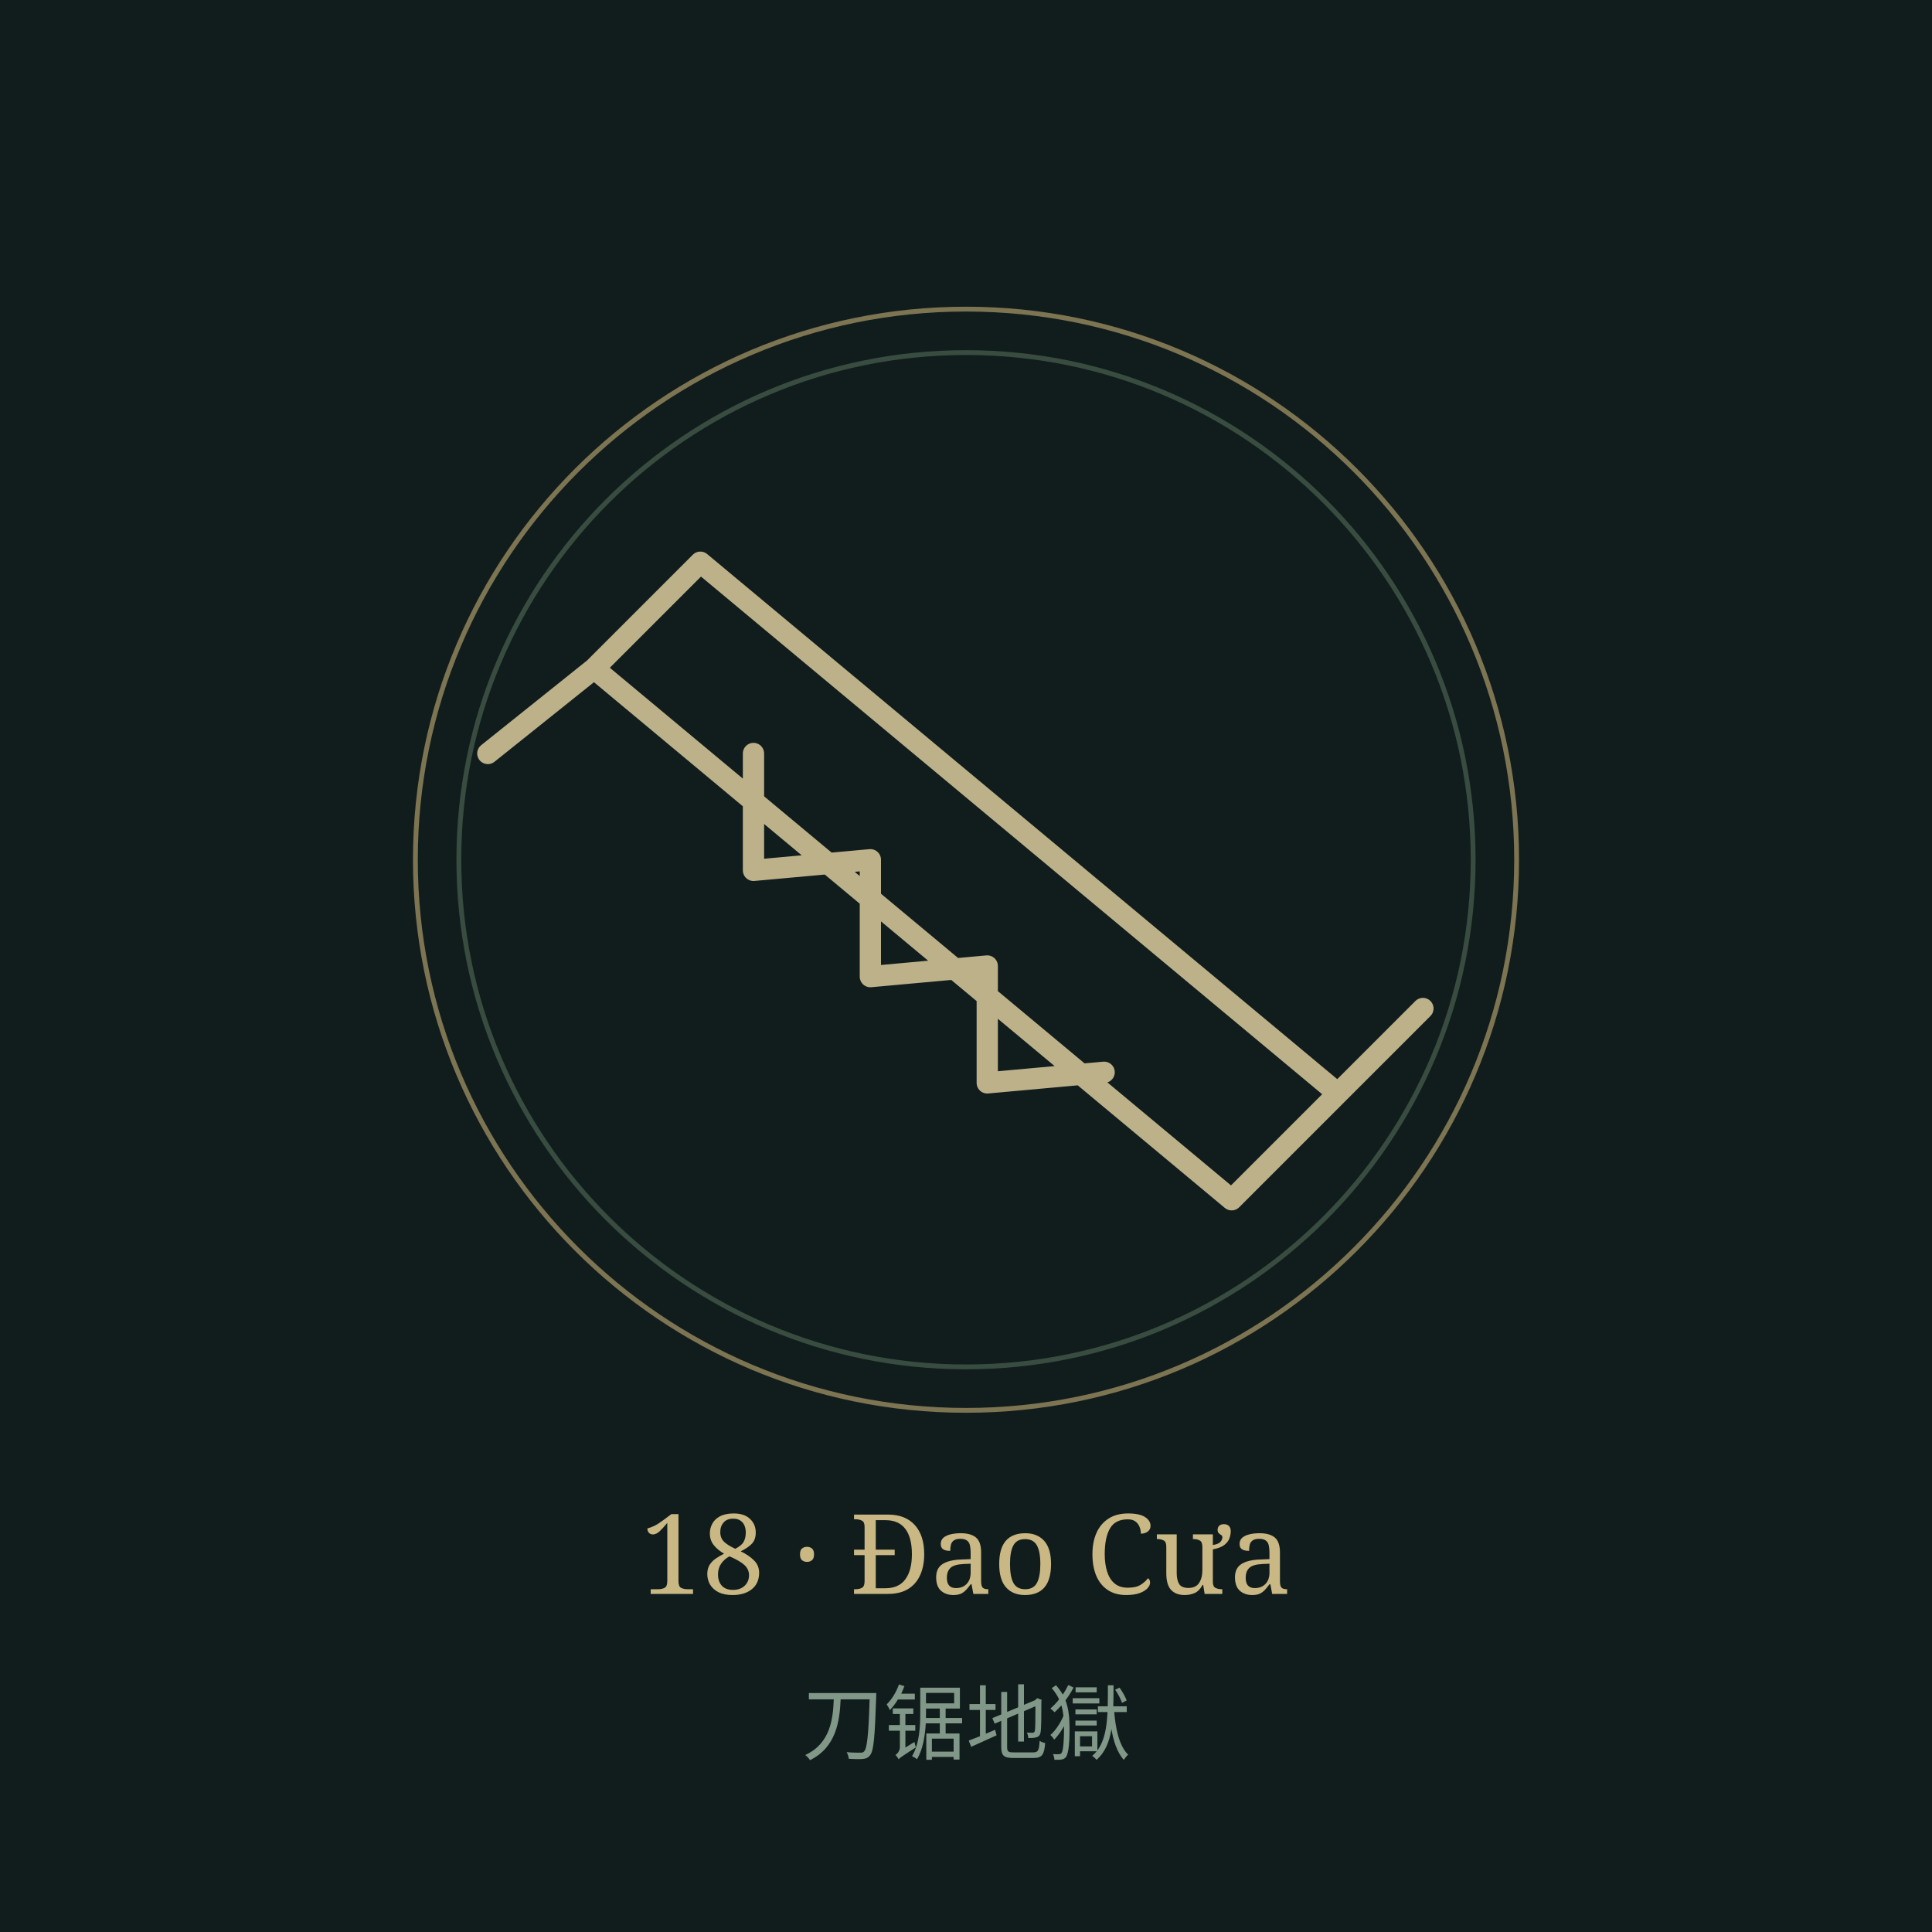
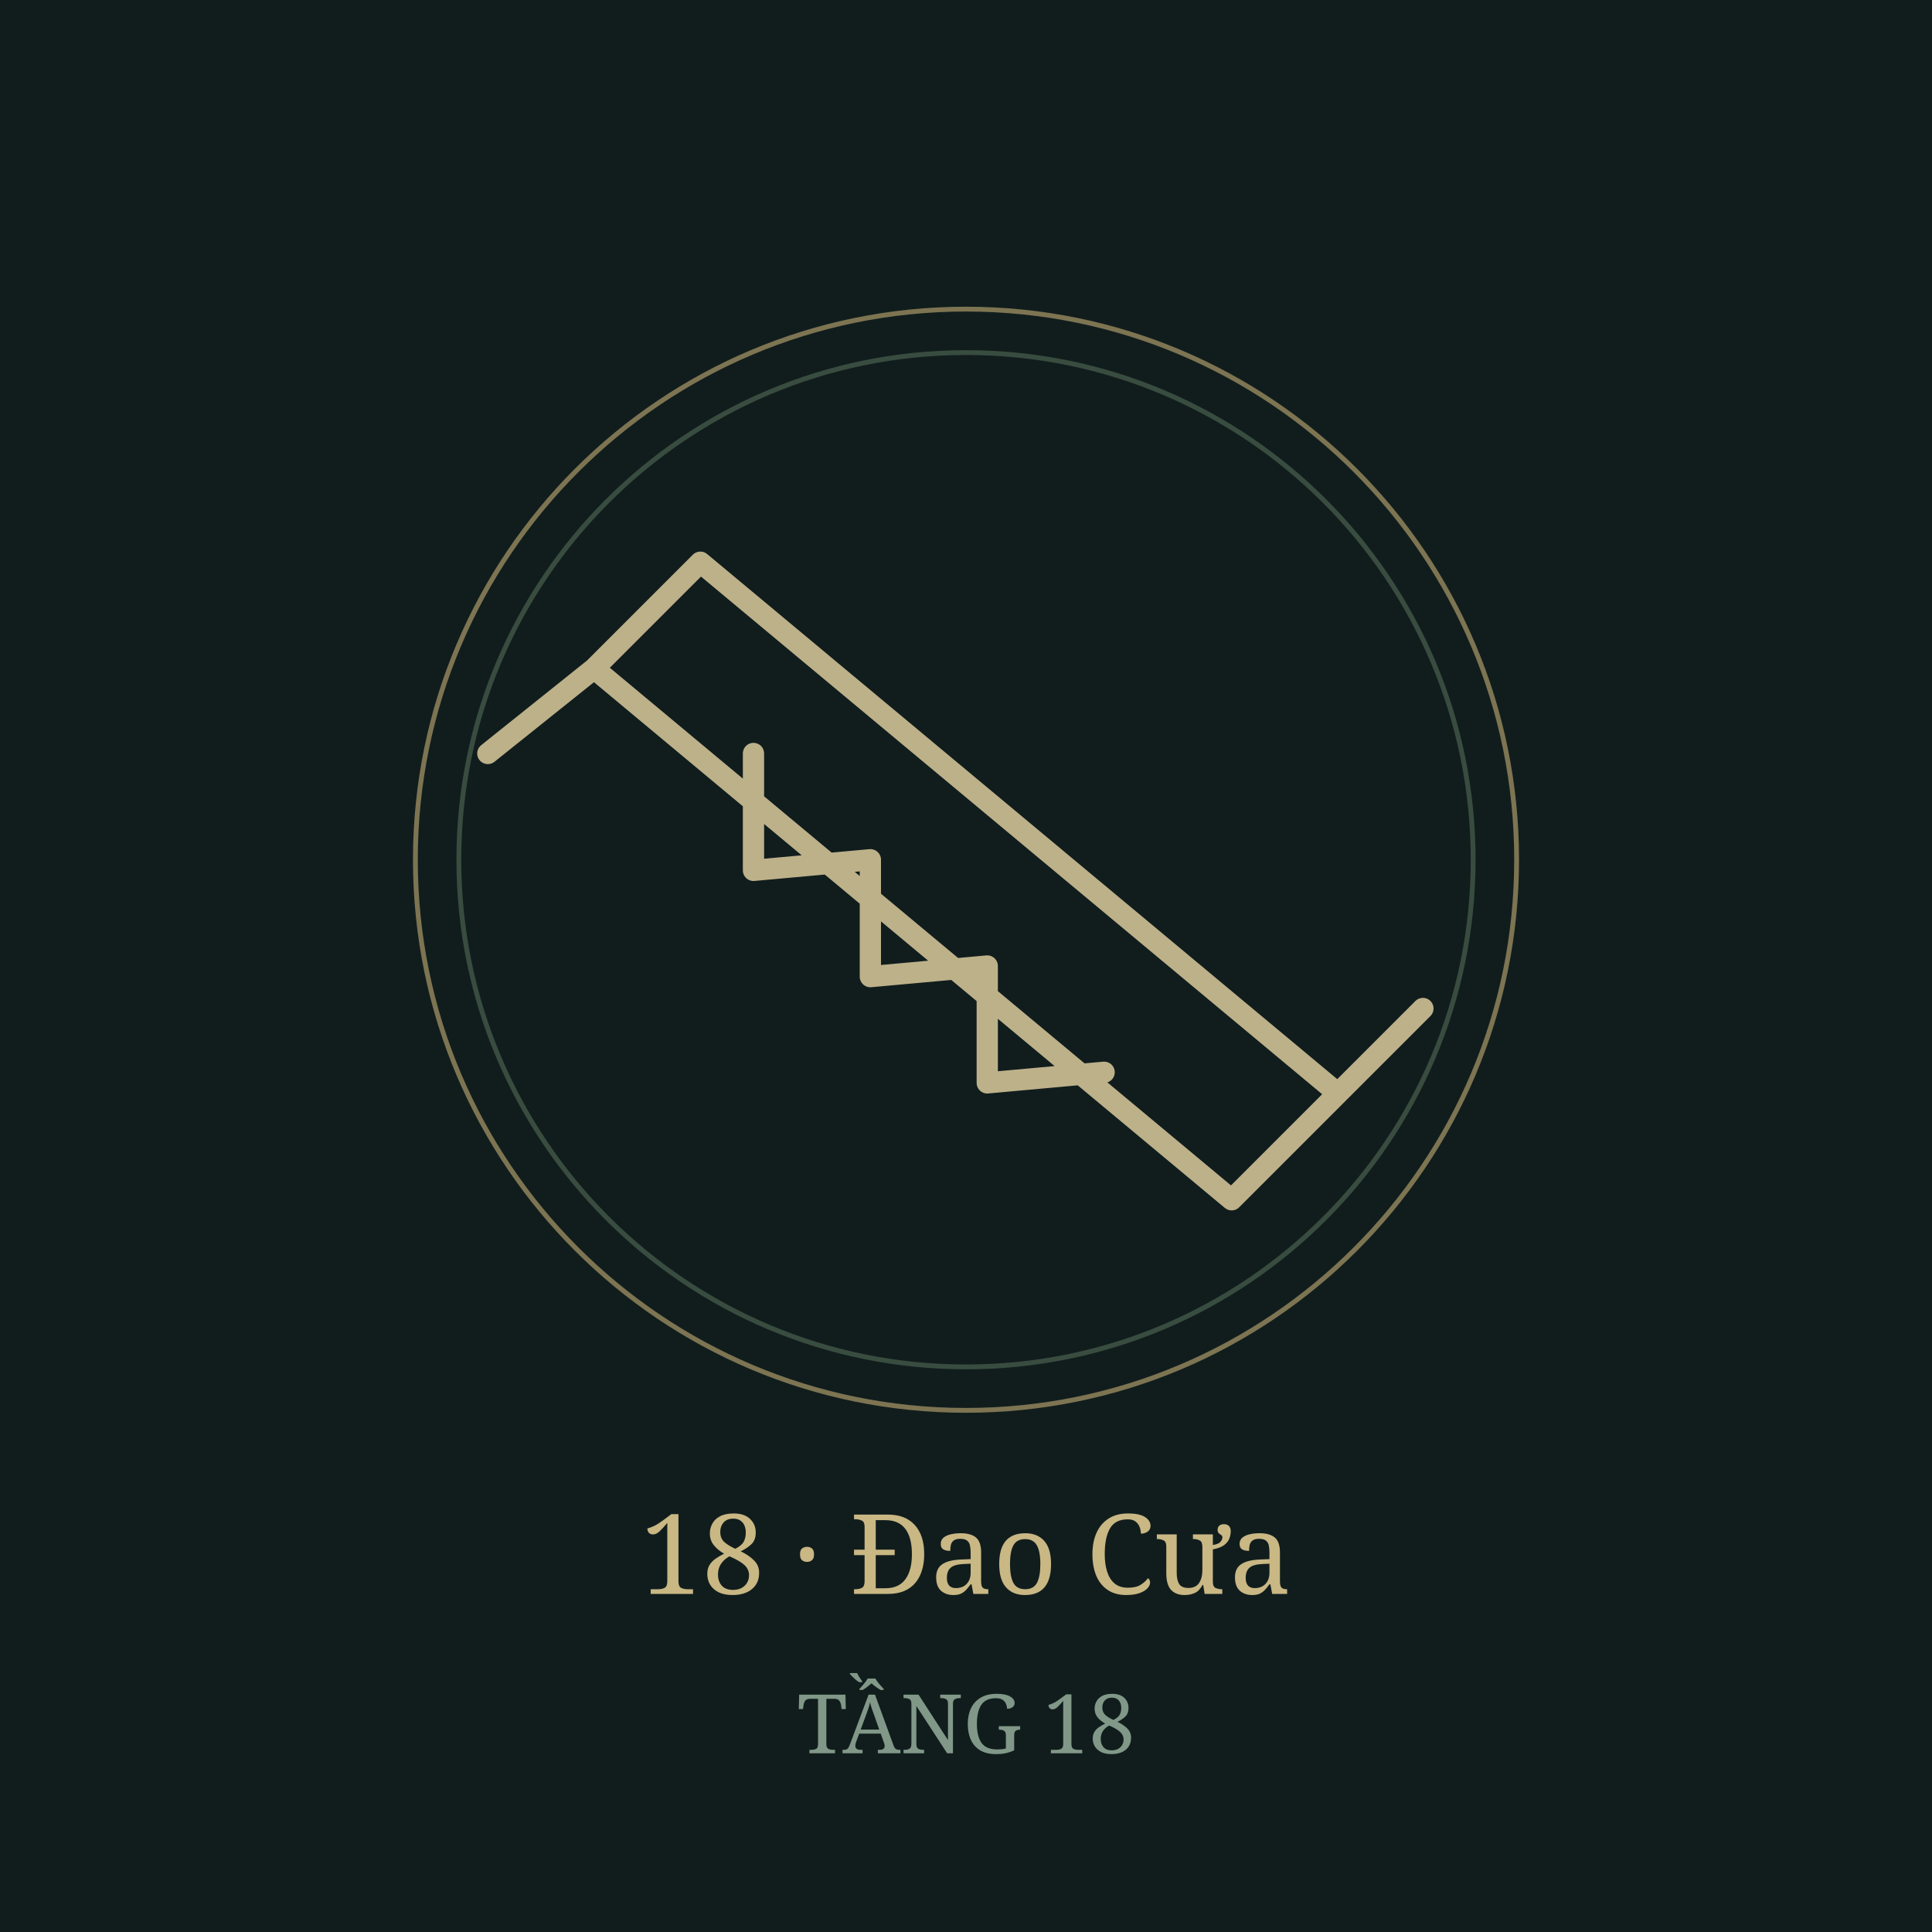
<svg xmlns="http://www.w3.org/2000/svg" viewBox="0 0 400 400" role="img" aria-label="Minh họa sáng tác cho Đao Cưa: Dao cưa">
  <rect width="400" height="400" fill="#111d1d" />
  <circle cx="200" cy="178" r="114" fill="none" stroke="#7d7452" />
  <circle cx="200" cy="178" r="105" fill="none" stroke="#394c40" />
  <g transform="translate(200 178) scale(2.2)" fill="none" stroke="#bdb18a" stroke-width="2" stroke-linecap="round" stroke-linejoin="round">
    <path d="M-35-18L-25-28L35 22L25 32ZM-20-10L-20 1L-9 0L-9 11L2 10L2 21L13 20M-35-18L-45-10M35 22L43 14" />
  </g>
  <text x="200" y="330" text-anchor="middle" fill="#c9b784" font-family="Georgia,serif" font-size="23">18 · Đao Cưa</text>
-   <text x="200" y="363" text-anchor="middle" fill="#819888" font-family="serif" font-size="17">刀锯地獄</text>
+   <text x="200" y="363" text-anchor="middle" fill="#819888" font-family="serif" font-size="17">TẦNG 18</text>
</svg>
